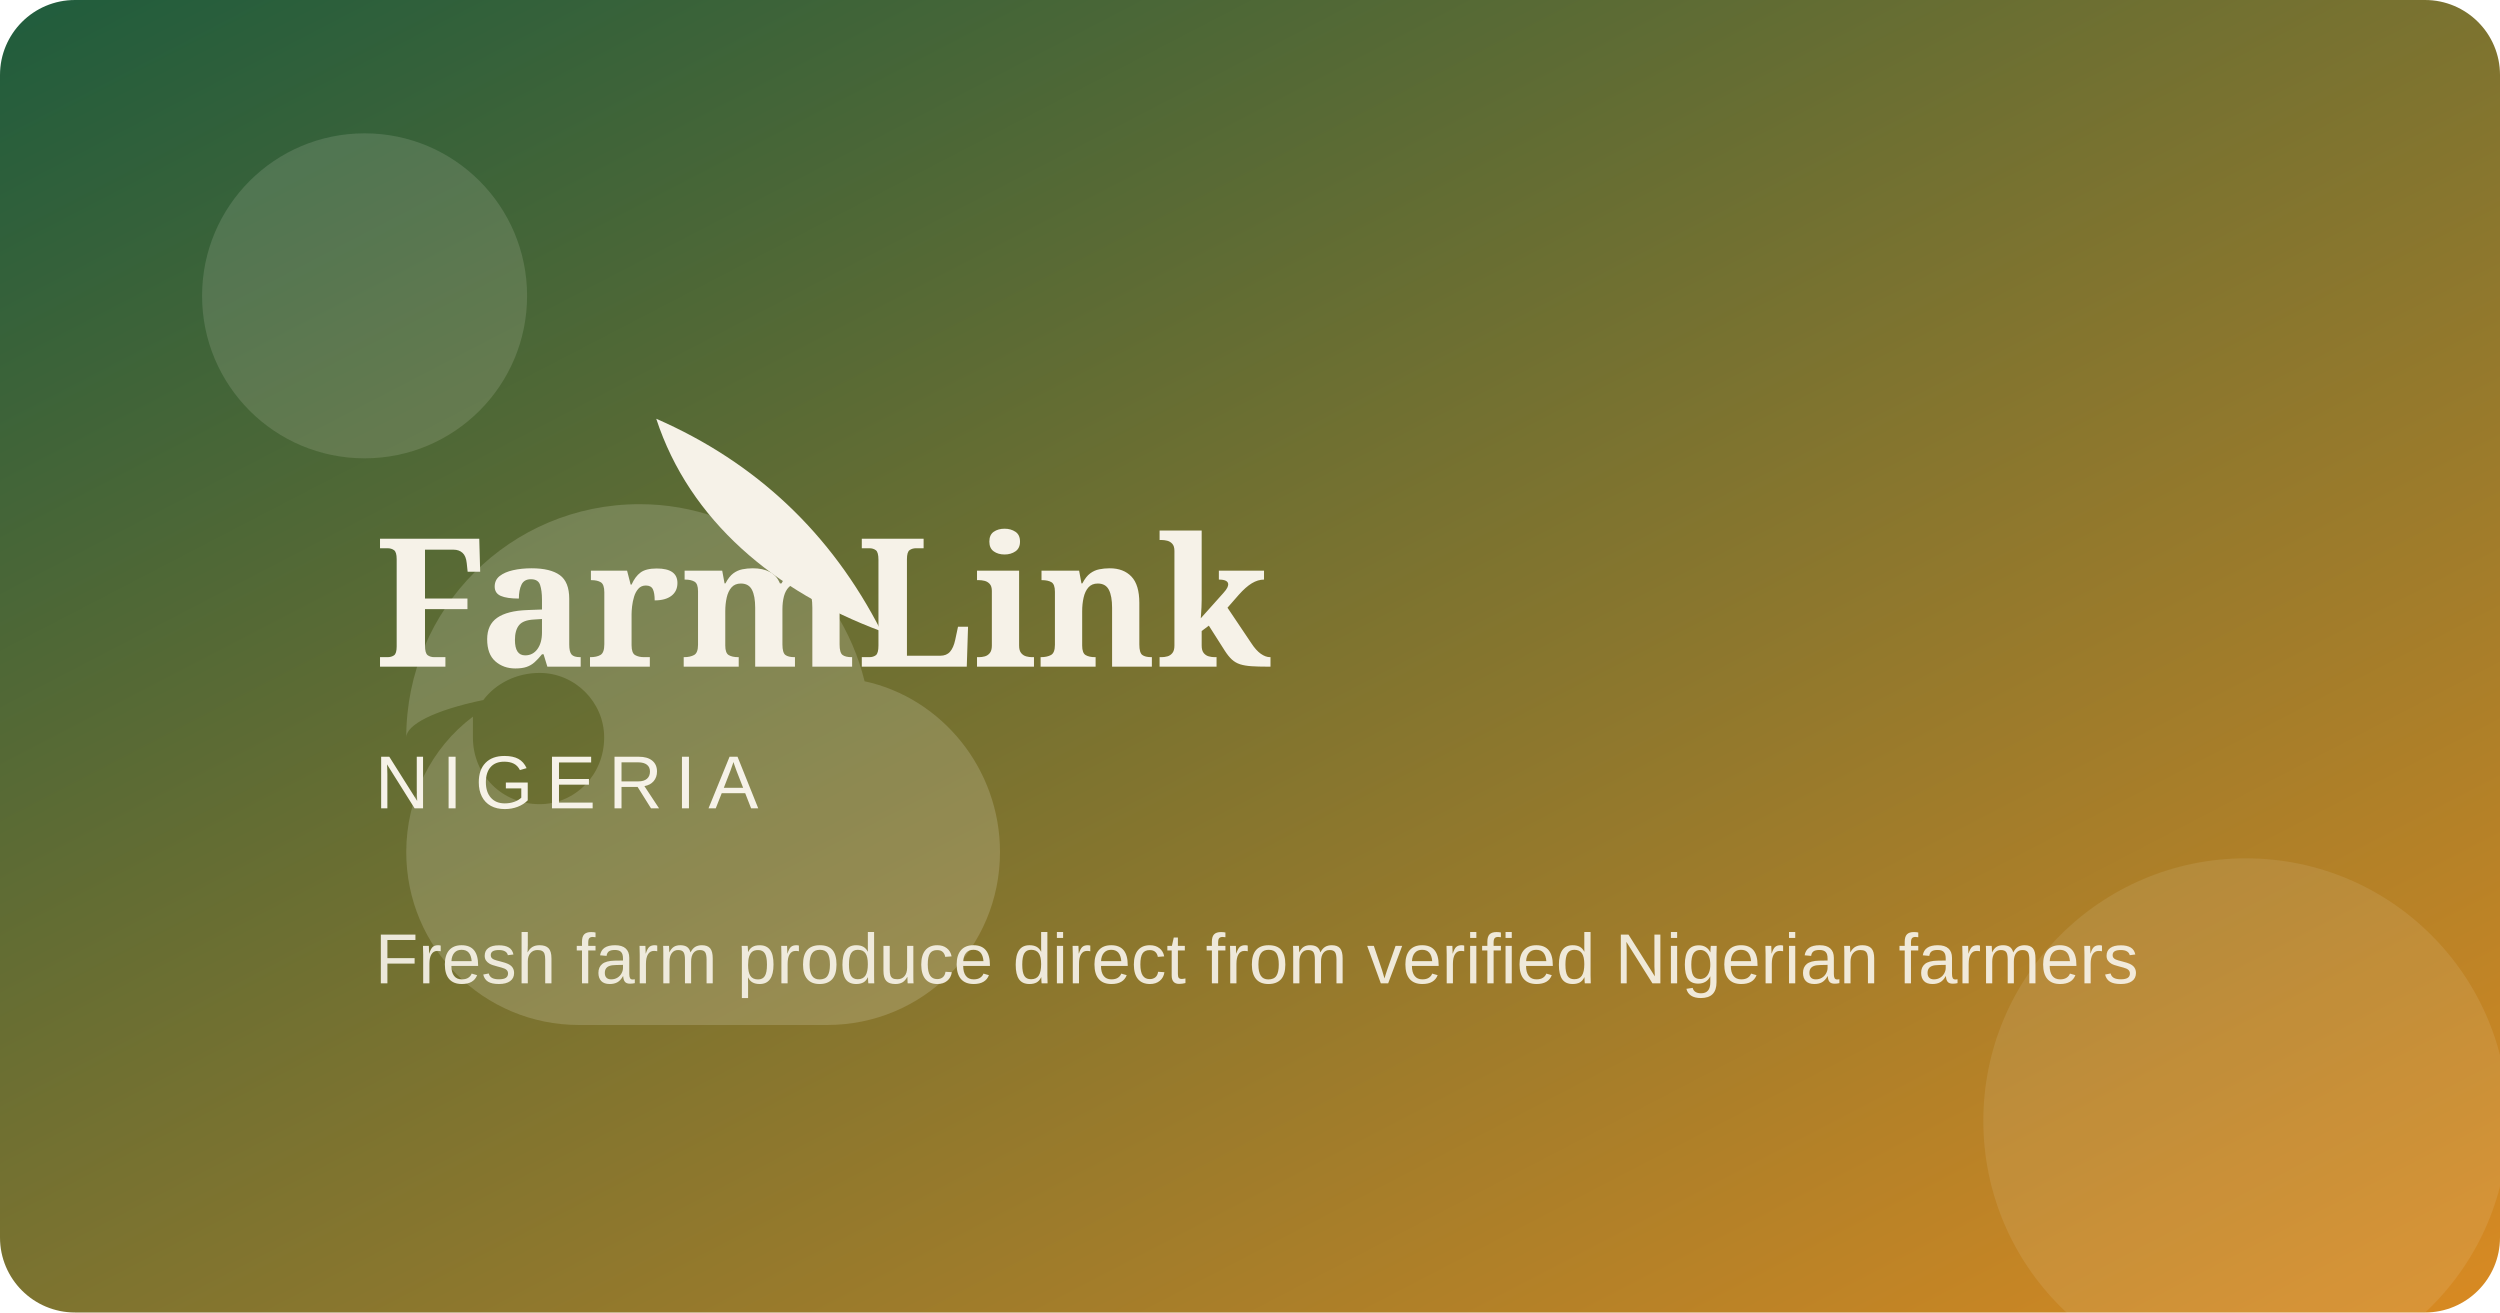
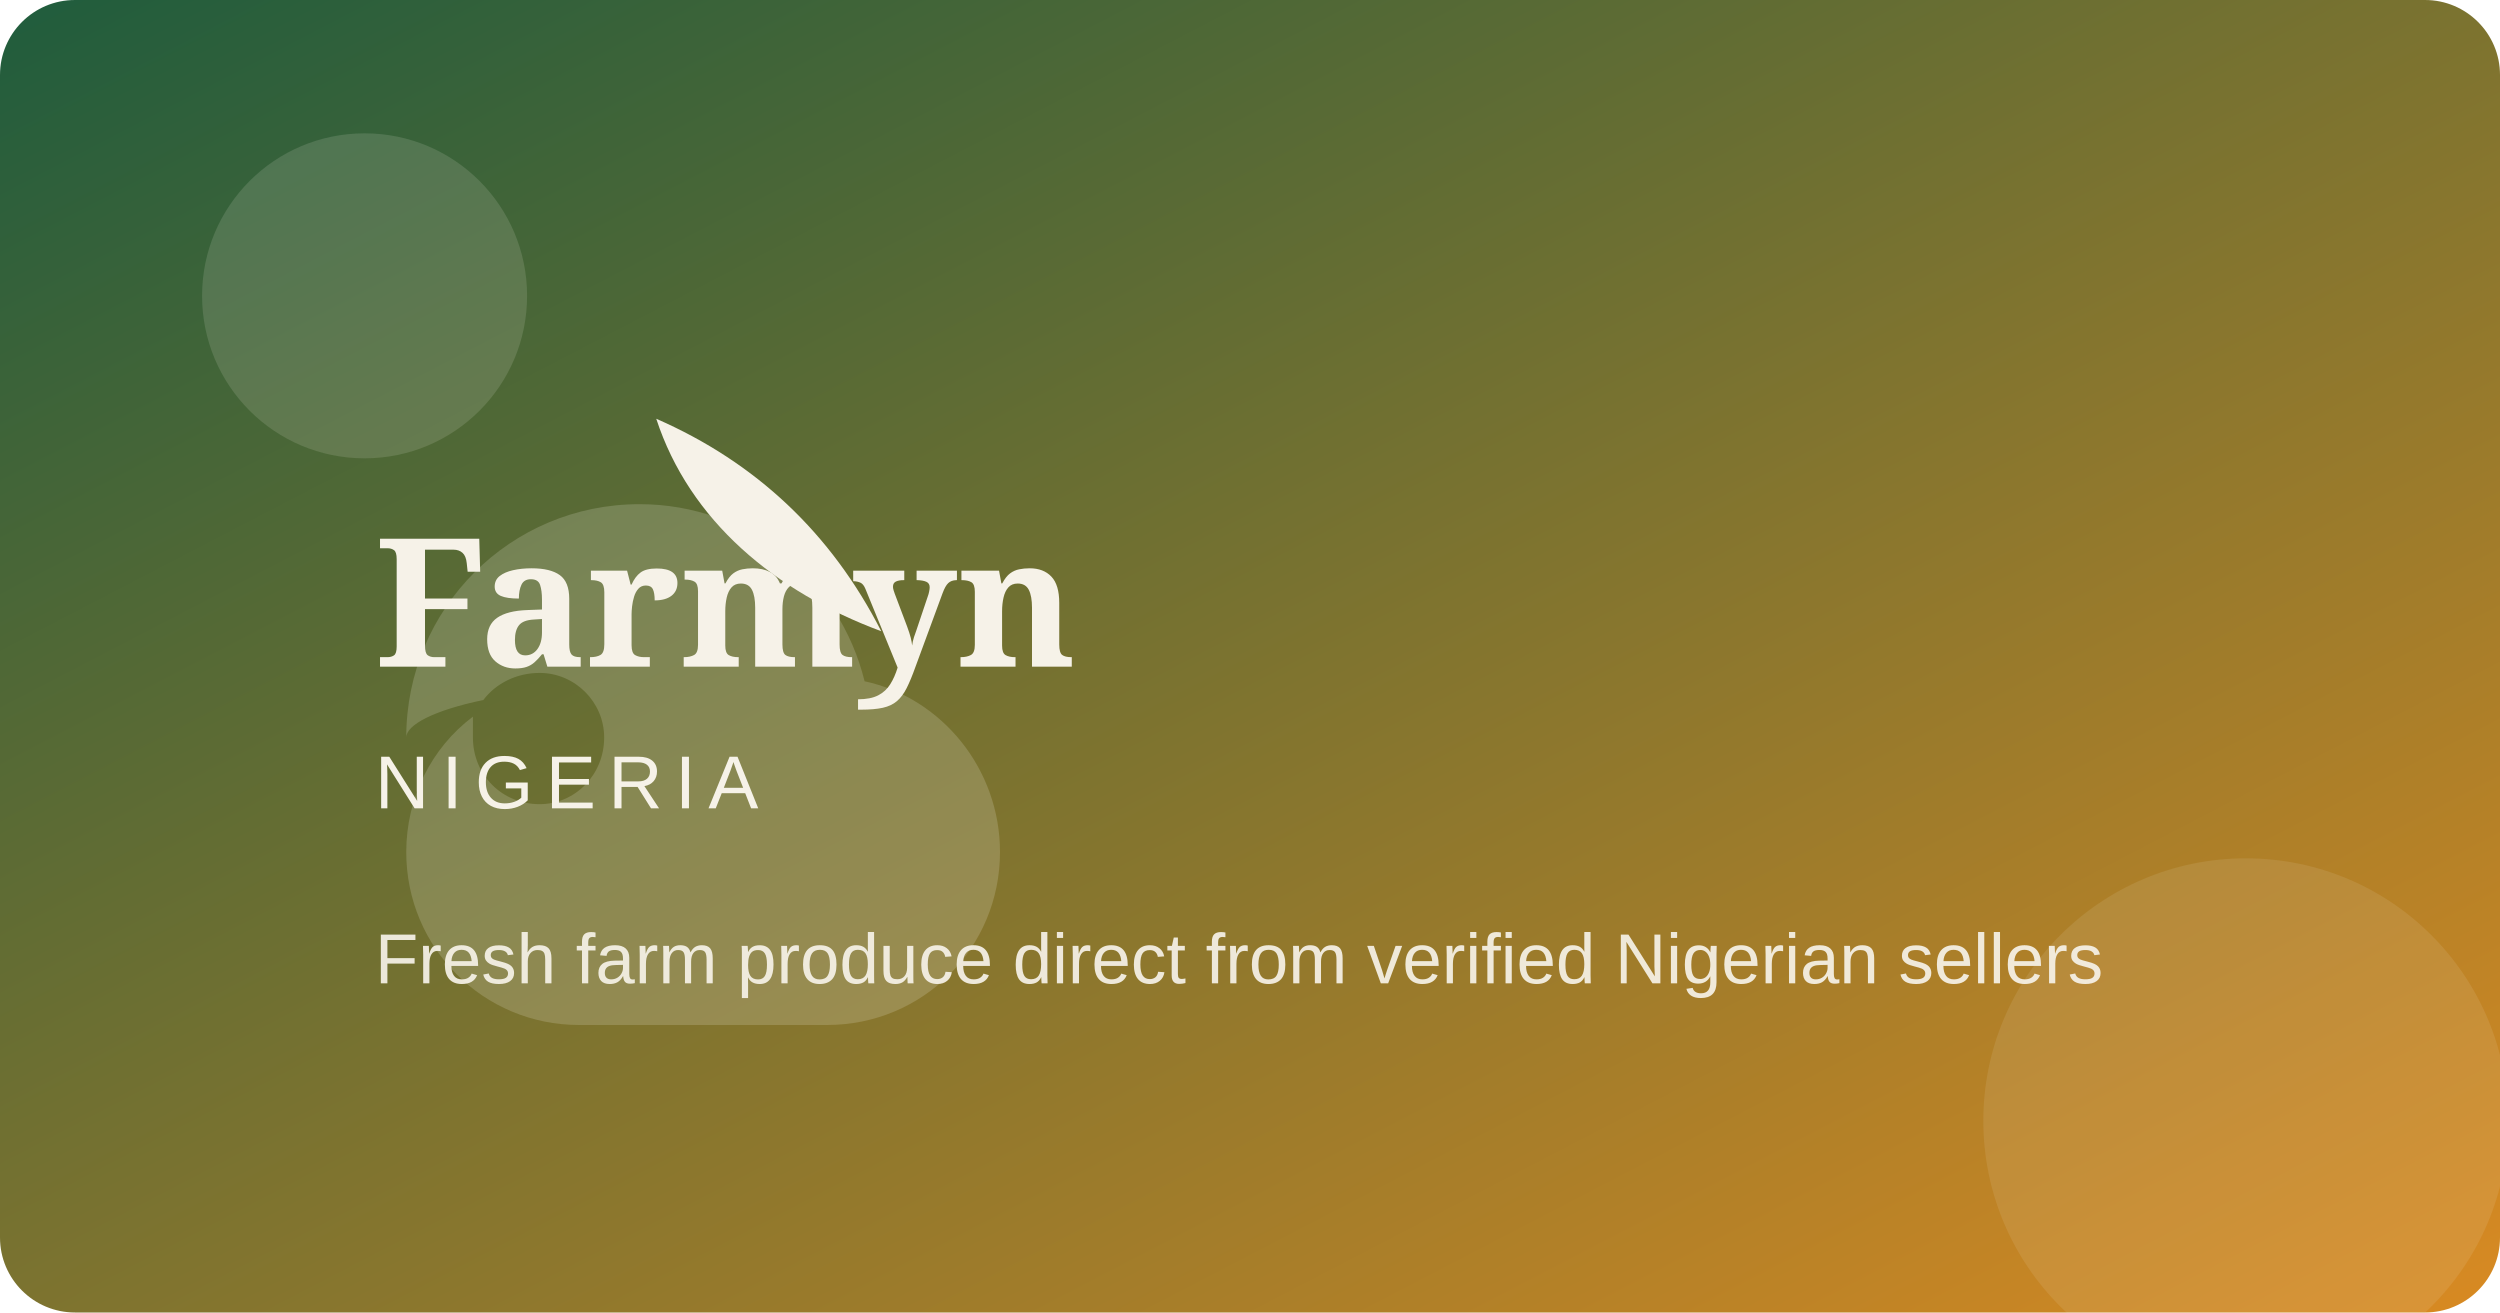
<svg xmlns="http://www.w3.org/2000/svg" viewBox="0 0 1200 630" role="img" aria-labelledby="title desc">
  <defs>
    <linearGradient id="bg" x1="0%" x2="100%" y1="0%" y2="100%">
      <stop offset="0%" stop-color="#1f5c3d" />
      <stop offset="100%" stop-color="#d98a22" />
    </linearGradient>
  </defs>
  <rect width="1200" height="630" fill="url(#bg)" rx="36" />
  <circle cx="175" cy="142" r="78" fill="#f6f2e8" opacity="0.14" />
  <circle cx="1078" cy="538" r="126" fill="#f6f2e8" opacity="0.1" />
  <g fill="#f6f2e8">
    <path d="M195 354c0-62 50-112 112-112 52 0 96 36 108 85 37 8 65 42 65 82 0 46-37 83-83 83H278c-46 0-83-37-83-83 0-26 12-50 32-65v10c0 18 14 32 32 32 17 0 31-14 31-32 0-17-14-31-31-31-11 0-21 5-27 13-24 5-37 12-37 18Z" opacity="0.18" />
    <path d="M315 201c48 21 84 55 108 102-51-19-92-53-108-102Z" />
  </g>
-   <text x="180" y="320" fill="#f6f2e8" font-family="Georgia, serif" font-size="86" font-weight="700">FarmLink</text>
+   <text x="180" y="320" fill="#f6f2e8" font-family="Georgia, serif" font-size="86" font-weight="700">Farmyn</text>
  <text x="180" y="388" fill="#f6f2e8" font-family="Arial, sans-serif" font-size="36" letter-spacing="6">NIGERIA</text>
  <text x="180" y="472" fill="#f6f2e8" font-family="Arial, sans-serif" font-size="34" opacity="0.92">
-     Fresh farm produce direct from verified Nigerian farmers
+     Fresh farm produce direct from verified Nigerian sellers
  </text>
</svg>
